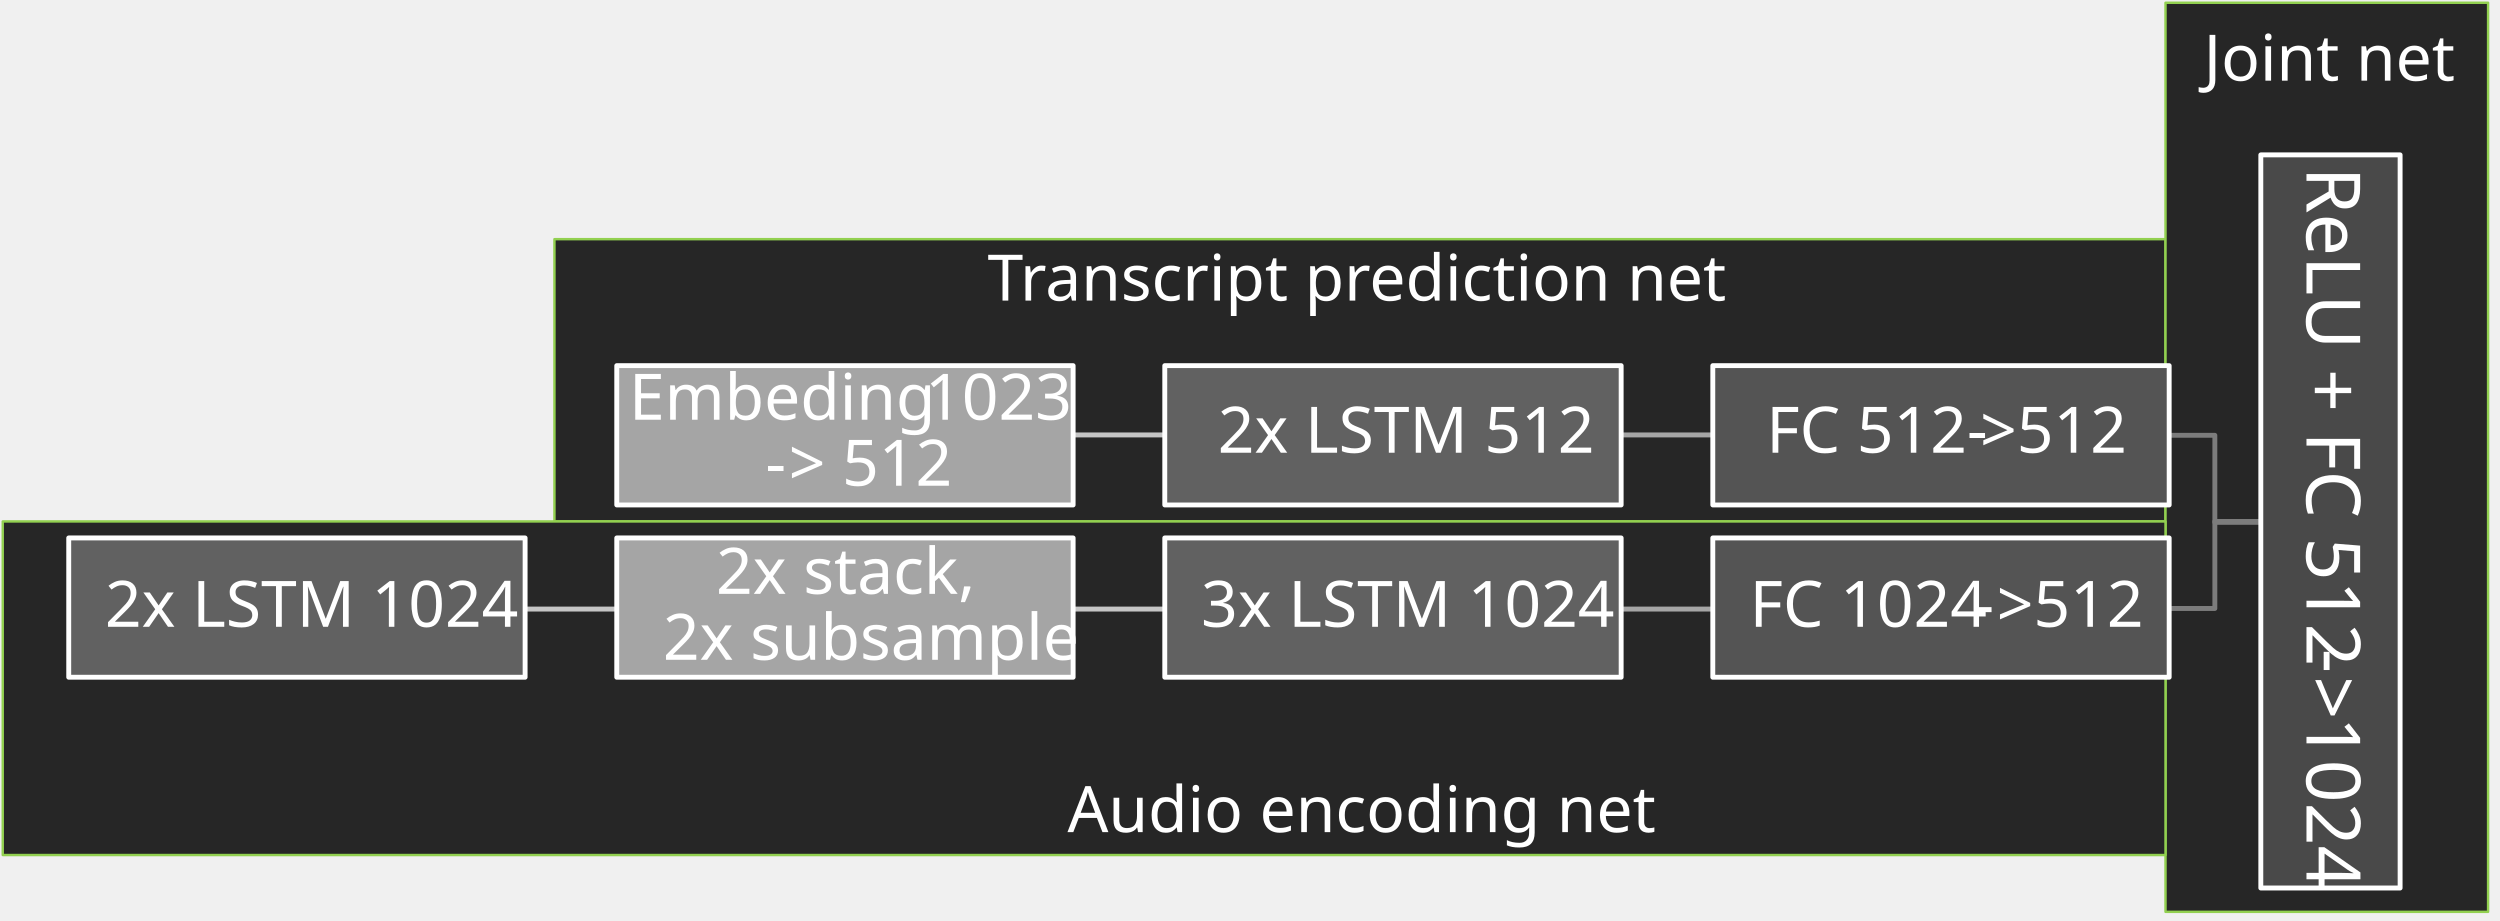
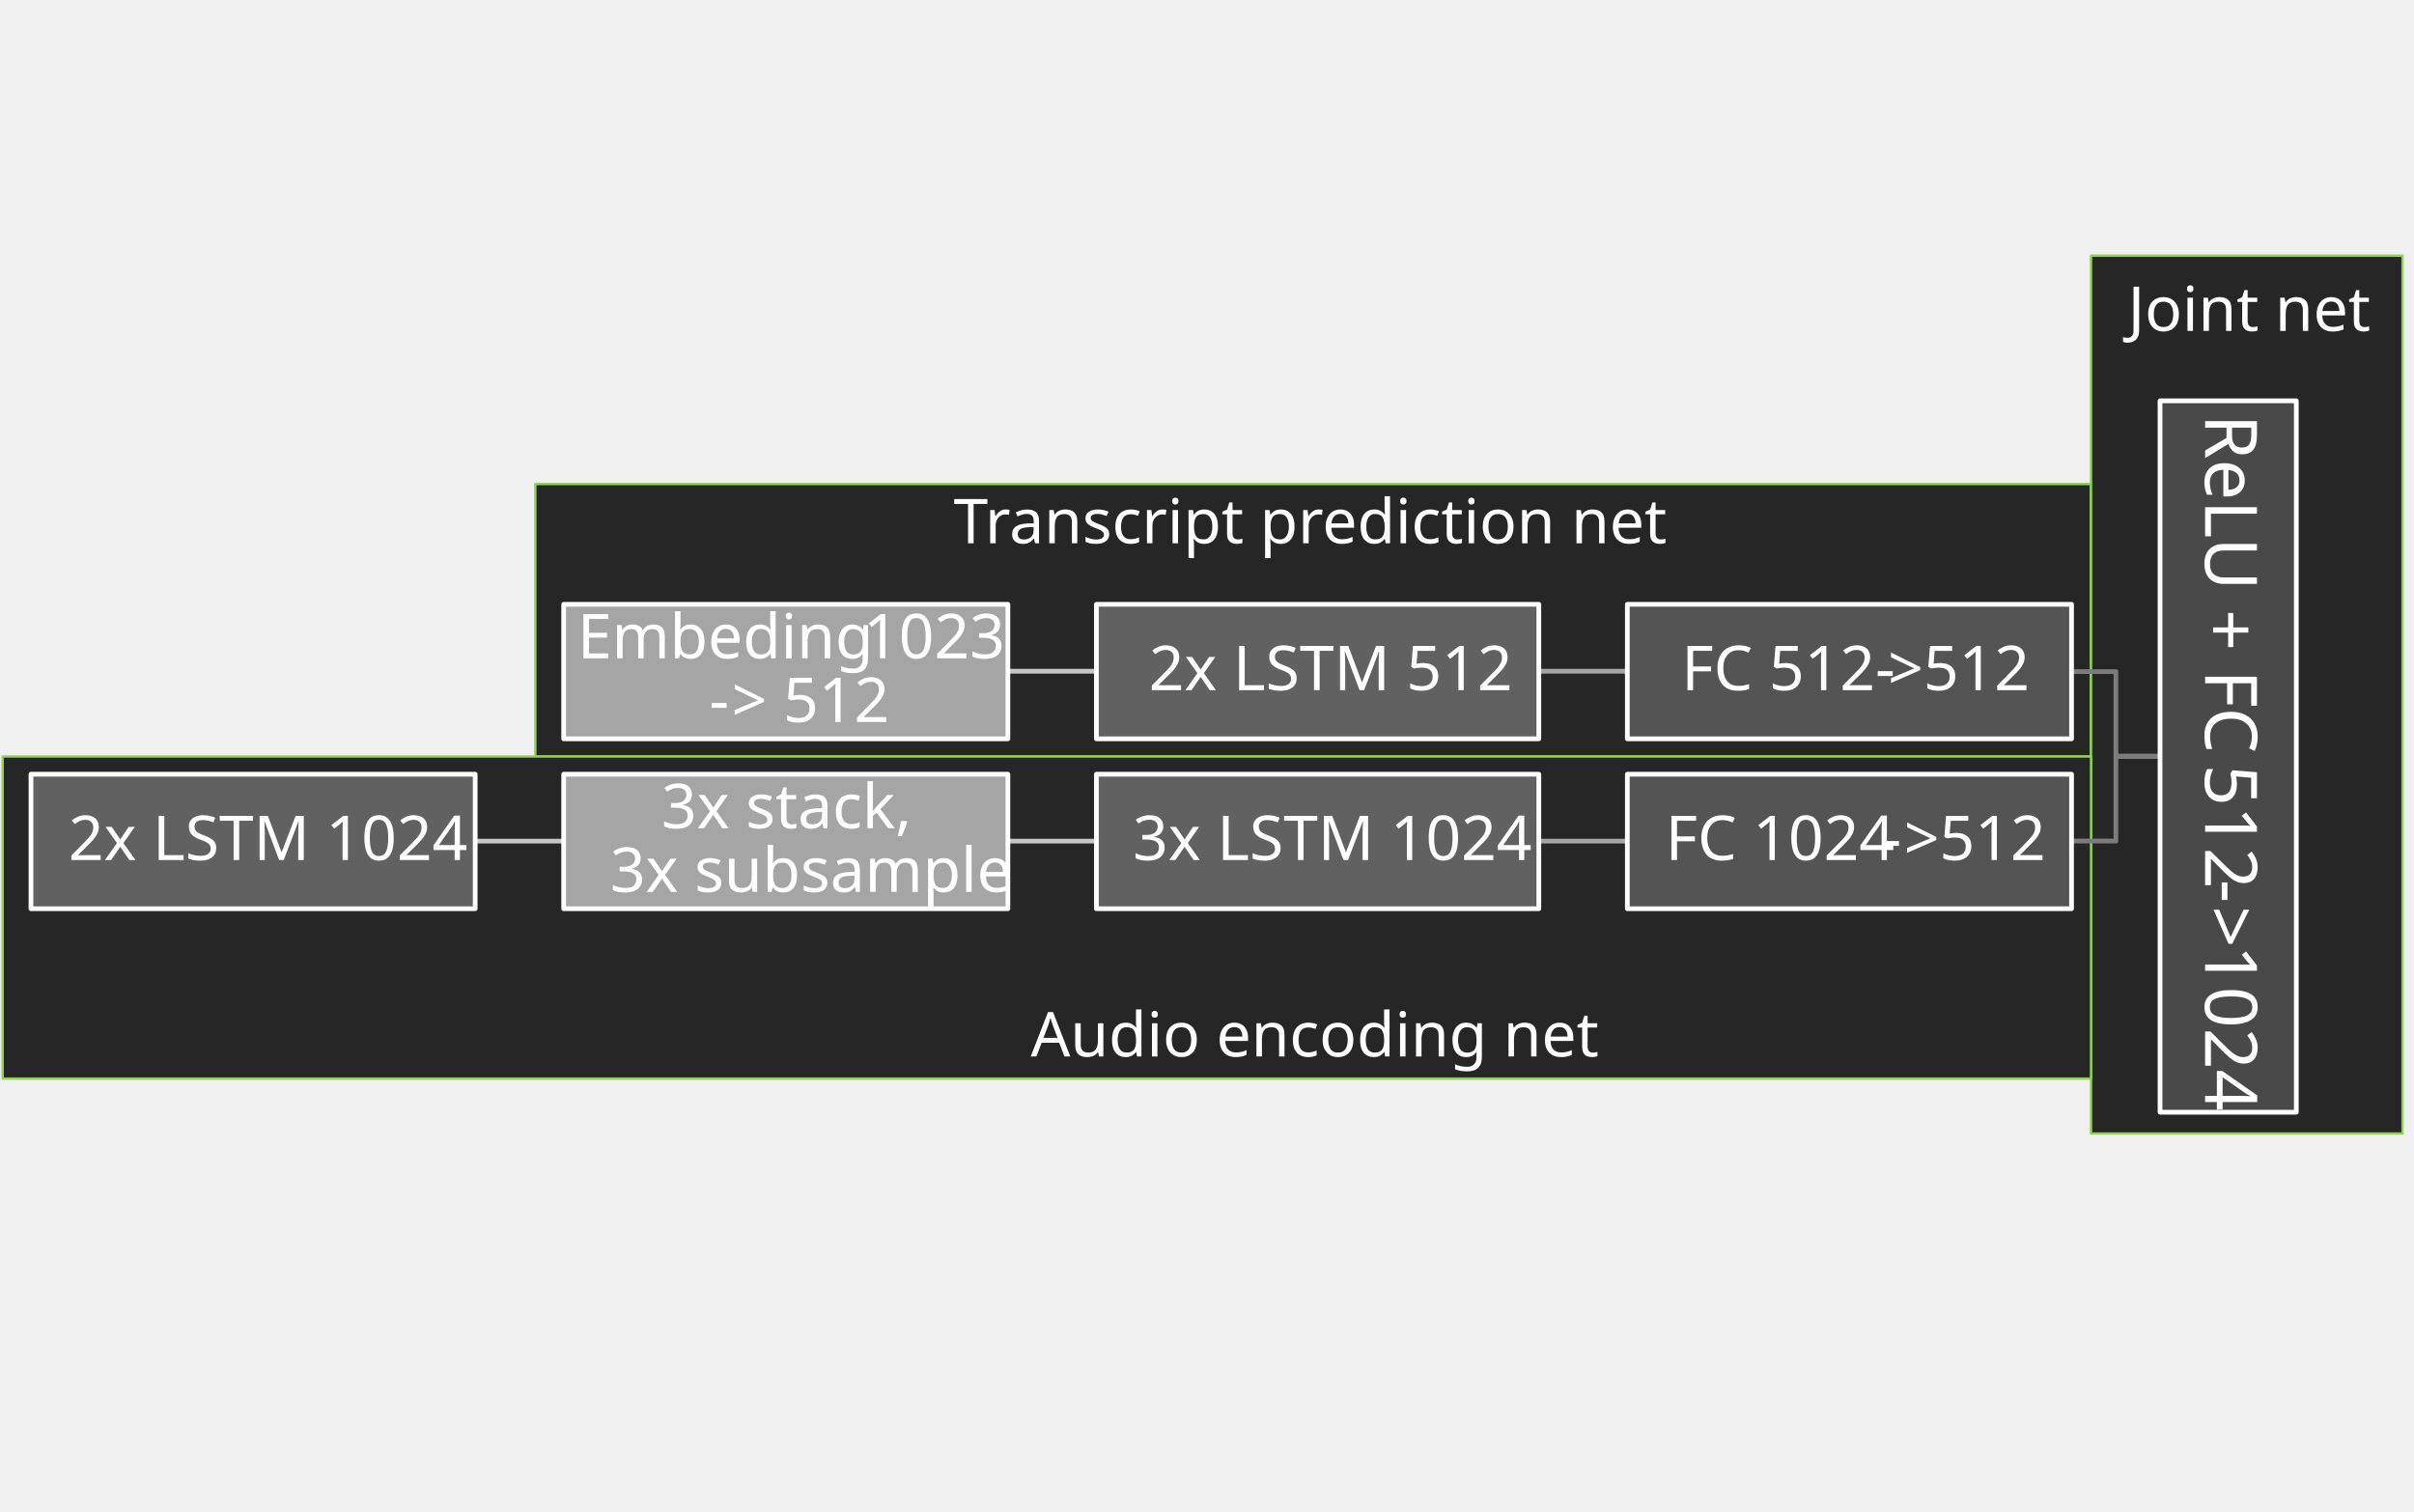
- <svg xmlns="http://www.w3.org/2000/svg" width="1364" height="502" overflow="hidden">
+ <svg xmlns="http://www.w3.org/2000/svg" width="1364" height="854" overflow="hidden">
  <defs>
    <clipPath id="clip0">
-       <rect x="303" y="256" width="1364" height="502" />
+       <rect x="303" y="113" width="1364" height="854" />
    </clipPath>
  </defs>
-   <g clip-path="url(#clip0)" transform="translate(-303 -256)">
+   <g clip-path="url(#clip0)" transform="translate(-303 -113)">
    <rect x="605.5" y="386.5" width="879" height="154" stroke="#92D050" stroke-width="1.333" stroke-linejoin="round" stroke-miterlimit="10" fill="#262626" />
    <rect x="1484.5" y="257.5" width="176" height="496" stroke="#92D050" stroke-width="1.333" stroke-linejoin="round" stroke-miterlimit="10" fill="#262626" />
    <rect x="304.5" y="540.5" width="1180" height="182" stroke="#92D050" stroke-width="1.333" stroke-linejoin="round" stroke-miterlimit="10" fill="#262626" />
    <text fill="#FFFFFF" font-family="Trebuchet MS,Trebuchet MS_MSFontService,sans-serif" font-weight="400" font-size="35" transform="translate(1505.31 300)">Joint net<tspan font-size="35" x="-663.494" y="120">Transcript prediction net</tspan>
      <tspan font-size="35" x="-619.897" y="410">Audio encoding net</tspan>
    </text>
-     <path d="M639.338 588.3 589.5 588.3" stroke="#C5C5C5" stroke-width="2.667" stroke-linejoin="round" stroke-miterlimit="10" fill="none" fill-rule="evenodd" />
-     <path d="M938.338 588.3 888.5 588.3" stroke="#C5C5C5" stroke-width="2.667" stroke-linejoin="round" stroke-miterlimit="10" fill="none" fill-rule="evenodd" />
-     <path d="M1237.34 588.3 1187.5 588.3" stroke="#A5A5A5" stroke-width="2.667" stroke-linejoin="round" stroke-miterlimit="10" fill="none" fill-rule="evenodd" />
-     <path d="M1536.34 540.5 1511.42 540.5 1511.42 587.983 1486.5 587.983" stroke="#7C7C7C" stroke-width="2.667" stroke-linejoin="round" stroke-miterlimit="10" fill="none" fill-rule="evenodd" />
-     <path d="M938.338 493.3 888.5 493.3" stroke="#C5C5C5" stroke-width="2.667" stroke-linejoin="round" stroke-miterlimit="10" fill="none" fill-rule="evenodd" />
-     <path d="M1237.34 493.3 1187.5 493.3" stroke="#A5A5A5" stroke-width="2.667" stroke-linejoin="round" stroke-miterlimit="10" fill="none" fill-rule="evenodd" />
-     <path d="M1536.34 540.983 1511.42 540.983 1511.42 493.5 1486.5 493.5" stroke="#7C7C7C" stroke-width="2.667" stroke-linejoin="round" stroke-miterlimit="10" fill="none" fill-rule="evenodd" />
-     <rect x="1536.5" y="340.5" width="76" height="400" stroke="#FFFFFF" stroke-width="2.667" stroke-linejoin="round" stroke-miterlimit="10" fill="#494949" />
-     <text fill="#FFFFFF" font-family="Trebuchet MS,Trebuchet MS_MSFontService,sans-serif" font-weight="400" font-size="41" transform="matrix(6.12323e-17 1 -1 6.12323e-17 1561.41 347)">ReLU + FC 512<tspan font-size="41" x="263" y="1.61041e-14">-</tspan>
+     <path d="M621.616 588.3 571.5 588.3" stroke="#C5C5C5" stroke-width="2.667" stroke-linejoin="round" stroke-miterlimit="10" fill="none" fill-rule="evenodd" />
+     <path d="M922.616 588.3 872.5 588.3" stroke="#C5C5C5" stroke-width="2.667" stroke-linejoin="round" stroke-miterlimit="10" fill="none" fill-rule="evenodd" />
+     <path d="M1222.62 588.3 1172.5 588.3" stroke="#A5A5A5" stroke-width="2.667" stroke-linejoin="round" stroke-miterlimit="10" fill="none" fill-rule="evenodd" />
+     <path d="M1523.62 540.5 1498.56 540.5 1498.56 588.247 1473.5 588.247" stroke="#7C7C7C" stroke-width="2.667" stroke-linejoin="round" stroke-miterlimit="10" fill="none" fill-rule="evenodd" />
+     <path d="M922.616 492.3 872.5 492.3" stroke="#C5C5C5" stroke-width="2.667" stroke-linejoin="round" stroke-miterlimit="10" fill="none" fill-rule="evenodd" />
+     <path d="M1222.62 492.3 1172.5 492.3" stroke="#A5A5A5" stroke-width="2.667" stroke-linejoin="round" stroke-miterlimit="10" fill="none" fill-rule="evenodd" />
+     <path d="M1523.62 540.247 1498.56 540.247 1498.56 492.5 1473.5 492.5" stroke="#7C7C7C" stroke-width="2.667" stroke-linejoin="round" stroke-miterlimit="10" fill="none" fill-rule="evenodd" />
+     <rect x="1523.5" y="339.5" width="77" height="402" stroke="#FFFFFF" stroke-width="2.667" stroke-linejoin="round" stroke-miterlimit="10" fill="#494949" />
+     <text fill="#FFFFFF" font-family="Trebuchet MS,Trebuchet MS_MSFontService,sans-serif" font-weight="400" font-size="41" transform="matrix(6.12323e-17 1 -1 6.12323e-17 1548.98 347)">ReLU + FC <tspan font-size="41" x="198" y="1.2124e-14">512</tspan>
+       <tspan font-size="41" x="263" y="1.61041e-14">-</tspan>
      <tspan font-size="41" x="278" y="1.70226e-14">&gt;</tspan>
      <tspan font-size="41" x="300" y="1.83697e-14">1024</tspan>
    </text>
-     <rect x="1237.5" y="455.5" width="249" height="76" stroke="#FFFFFF" stroke-width="2.667" stroke-linejoin="round" stroke-miterlimit="10" fill="#545454" />
-     <text fill="#FFFFFF" font-family="Trebuchet MS,Trebuchet MS_MSFontService,sans-serif" font-weight="400" font-size="35" transform="translate(1266.71 503)">FC 512-<tspan font-size="35" x="116.64" y="0">&gt;512</tspan>
+     <rect x="1222.5" y="454.5" width="251" height="76" stroke="#FFFFFF" stroke-width="2.667" stroke-linejoin="round" stroke-miterlimit="10" fill="#545454" />
+     <text fill="#FFFFFF" font-family="Trebuchet MS,Trebuchet MS_MSFontService,sans-serif" font-weight="400" font-size="35" transform="translate(1253.11 503)">FC 512-<tspan font-size="35" x="116.64" y="0">&gt;512</tspan>
    </text>
-     <rect x="938.5" y="455.5" width="249" height="76" stroke="#FFFFFF" stroke-width="2.667" stroke-linejoin="round" stroke-miterlimit="10" fill="#616161" />
-     <text fill="#FFFFFF" font-family="Trebuchet MS,Trebuchet MS_MSFontService,sans-serif" font-weight="400" font-size="35" transform="translate(967.399 503)">2x LSTM 512</text>
-     <rect x="639.5" y="455.5" width="249" height="76" stroke="#FFFFFF" stroke-width="2.667" stroke-linejoin="round" stroke-miterlimit="10" fill="#A5A5A5" />
-     <text fill="#FFFFFF" font-family="Trebuchet MS,Trebuchet MS_MSFontService,sans-serif" font-weight="400" font-size="35" transform="translate(646.2 485)">Embeding <tspan font-size="35" x="161.547" y="0">1023</tspan>
+     <rect x="922.5" y="454.5" width="250" height="76" stroke="#FFFFFF" stroke-width="2.667" stroke-linejoin="round" stroke-miterlimit="10" fill="#616161" />
+     <text fill="#FFFFFF" font-family="Trebuchet MS,Trebuchet MS_MSFontService,sans-serif" font-weight="400" font-size="35" transform="translate(952.128 503)">2x LSTM 512</text>
+     <rect x="621.5" y="454.5" width="251" height="76" stroke="#FFFFFF" stroke-width="2.667" stroke-linejoin="round" stroke-miterlimit="10" fill="#A5A5A5" />
+     <text fill="#FFFFFF" font-family="Trebuchet MS,Trebuchet MS_MSFontService,sans-serif" font-weight="400" font-size="35" transform="translate(629.264 485)">Embeding <tspan font-size="35" x="161.547" y="0">1023</tspan>
      <tspan font-size="35" x="74.413" y="36">-</tspan>
      <tspan font-size="35" x="87.14" y="36">&gt; 512</tspan>
    </text>
-     <rect x="1237.5" y="549.5" width="249" height="76" stroke="#FFFFFF" stroke-width="2.667" stroke-linejoin="round" stroke-miterlimit="10" fill="#545454" />
-     <text fill="#FFFFFF" font-family="Trebuchet MS,Trebuchet MS_MSFontService,sans-serif" font-weight="400" font-size="35" transform="translate(1257.62 598)">FC 1024<tspan font-size="35" x="122.093" y="0">-</tspan>
+     <rect x="1222.5" y="550.5" width="251" height="76" stroke="#FFFFFF" stroke-width="2.667" stroke-linejoin="round" stroke-miterlimit="10" fill="#545454" />
+     <text fill="#FFFFFF" font-family="Trebuchet MS,Trebuchet MS_MSFontService,sans-serif" font-weight="400" font-size="35" transform="translate(1244.02 599)">FC 1024<tspan font-size="35" x="122.093" y="0">-</tspan>
      <tspan font-size="35" x="134.82" y="0">&gt;512</tspan>
    </text>
-     <rect x="938.5" y="549.5" width="249" height="76" stroke="#FFFFFF" stroke-width="2.667" stroke-linejoin="round" stroke-miterlimit="10" fill="#616161" />
-     <text fill="#FFFFFF" font-family="Trebuchet MS,Trebuchet MS_MSFontService,sans-serif" font-weight="400" font-size="35" transform="translate(958.309 598)">3x LSTM 1024</text>
-     <rect x="639.5" y="549.5" width="249" height="76" stroke="#FFFFFF" stroke-width="2.667" stroke-linejoin="round" stroke-miterlimit="10" fill="#A5A5A5" />
-     <text fill="#FFFFFF" font-family="Trebuchet MS,Trebuchet MS_MSFontService,sans-serif" font-weight="400" font-size="35" transform="translate(693.65 580)">2x stack,<tspan font-size="35" x="-28.967" y="36">2x subsample</tspan>
+     <rect x="922.5" y="550.5" width="250" height="76" stroke="#FFFFFF" stroke-width="2.667" stroke-linejoin="round" stroke-miterlimit="10" fill="#616161" />
+     <text fill="#FFFFFF" font-family="Trebuchet MS,Trebuchet MS_MSFontService,sans-serif" font-weight="400" font-size="35" transform="translate(943.038 599)">3x LSTM 1024</text>
+     <rect x="621.5" y="550.5" width="251" height="76" stroke="#FFFFFF" stroke-width="2.667" stroke-linejoin="round" stroke-miterlimit="10" fill="#A5A5A5" />
+     <text fill="#FFFFFF" font-family="Trebuchet MS,Trebuchet MS_MSFontService,sans-serif" font-weight="400" font-size="35" transform="translate(676.714 581)">3x stack,<tspan font-size="35" x="-28.967" y="36">3x subsample</tspan>
    </text>
-     <rect x="340.5" y="549.5" width="249" height="76" stroke="#FFFFFF" stroke-width="2.667" stroke-linejoin="round" stroke-miterlimit="10" fill="#616161" />
-     <text fill="#FFFFFF" font-family="Trebuchet MS,Trebuchet MS_MSFontService,sans-serif" font-weight="400" font-size="35" transform="translate(360.25 598)">2x LSTM 1024</text>
+     <rect x="320.5" y="550.5" width="251" height="76" stroke="#FFFFFF" stroke-width="2.667" stroke-linejoin="round" stroke-miterlimit="10" fill="#616161" />
+     <text fill="#FFFFFF" font-family="Trebuchet MS,Trebuchet MS_MSFontService,sans-serif" font-weight="400" font-size="35" transform="translate(341.65 599)">2x LSTM 1024</text>
  </g>
</svg>
